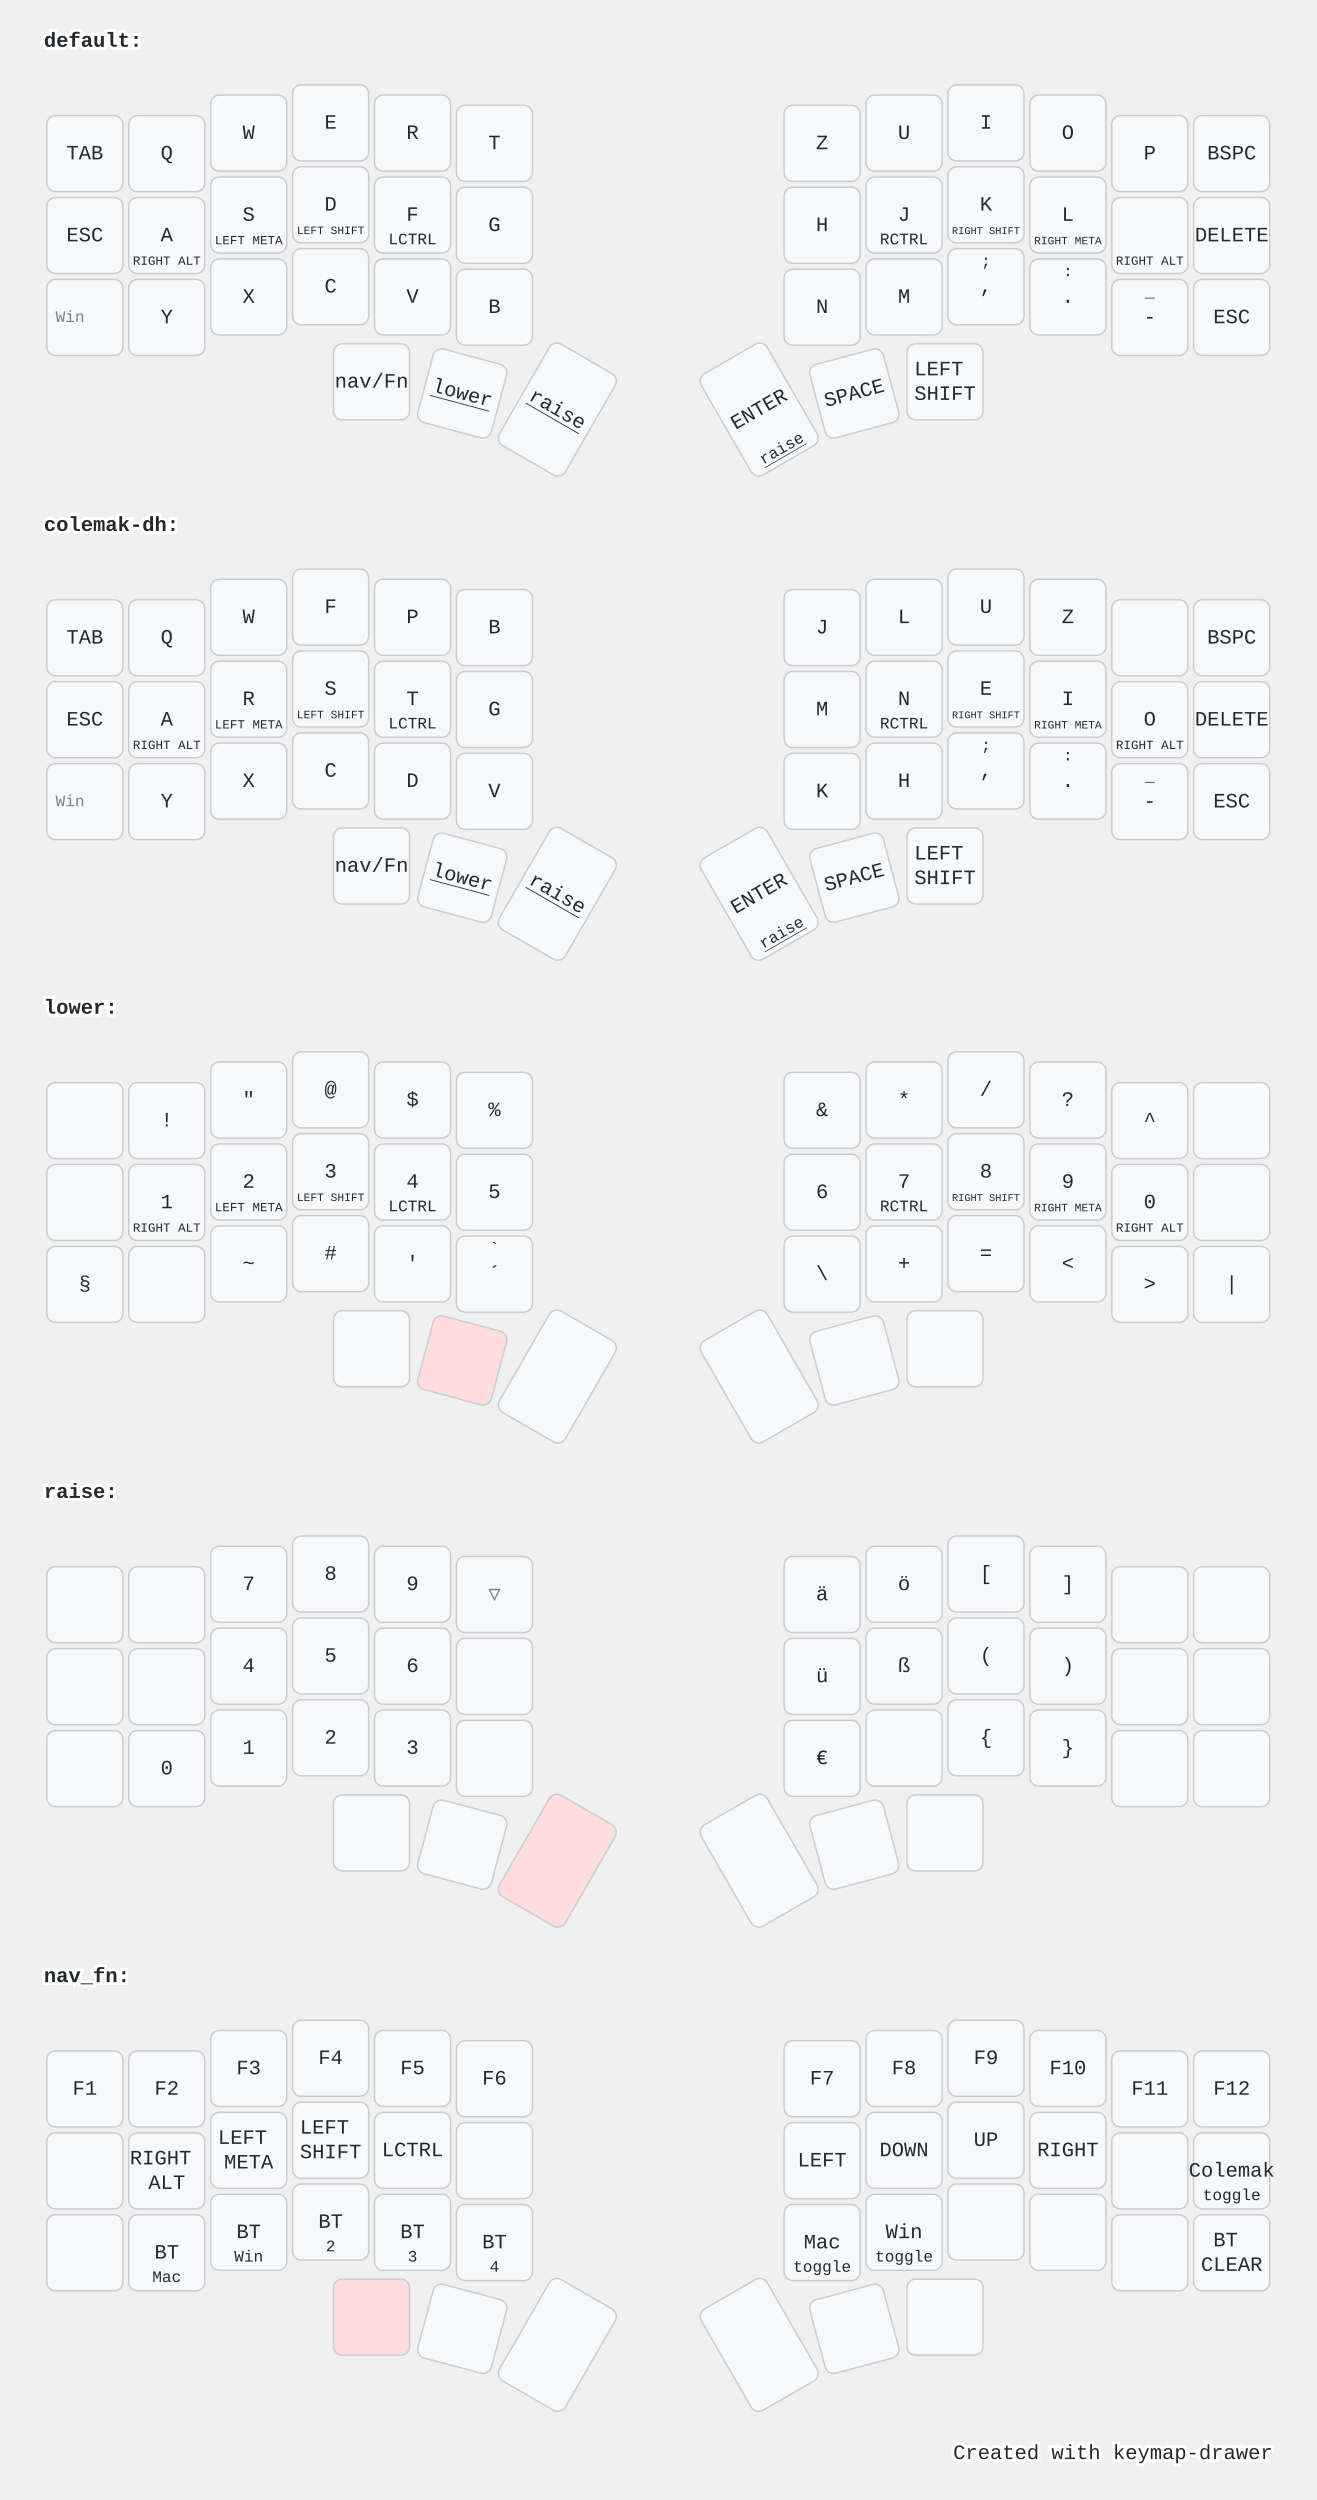
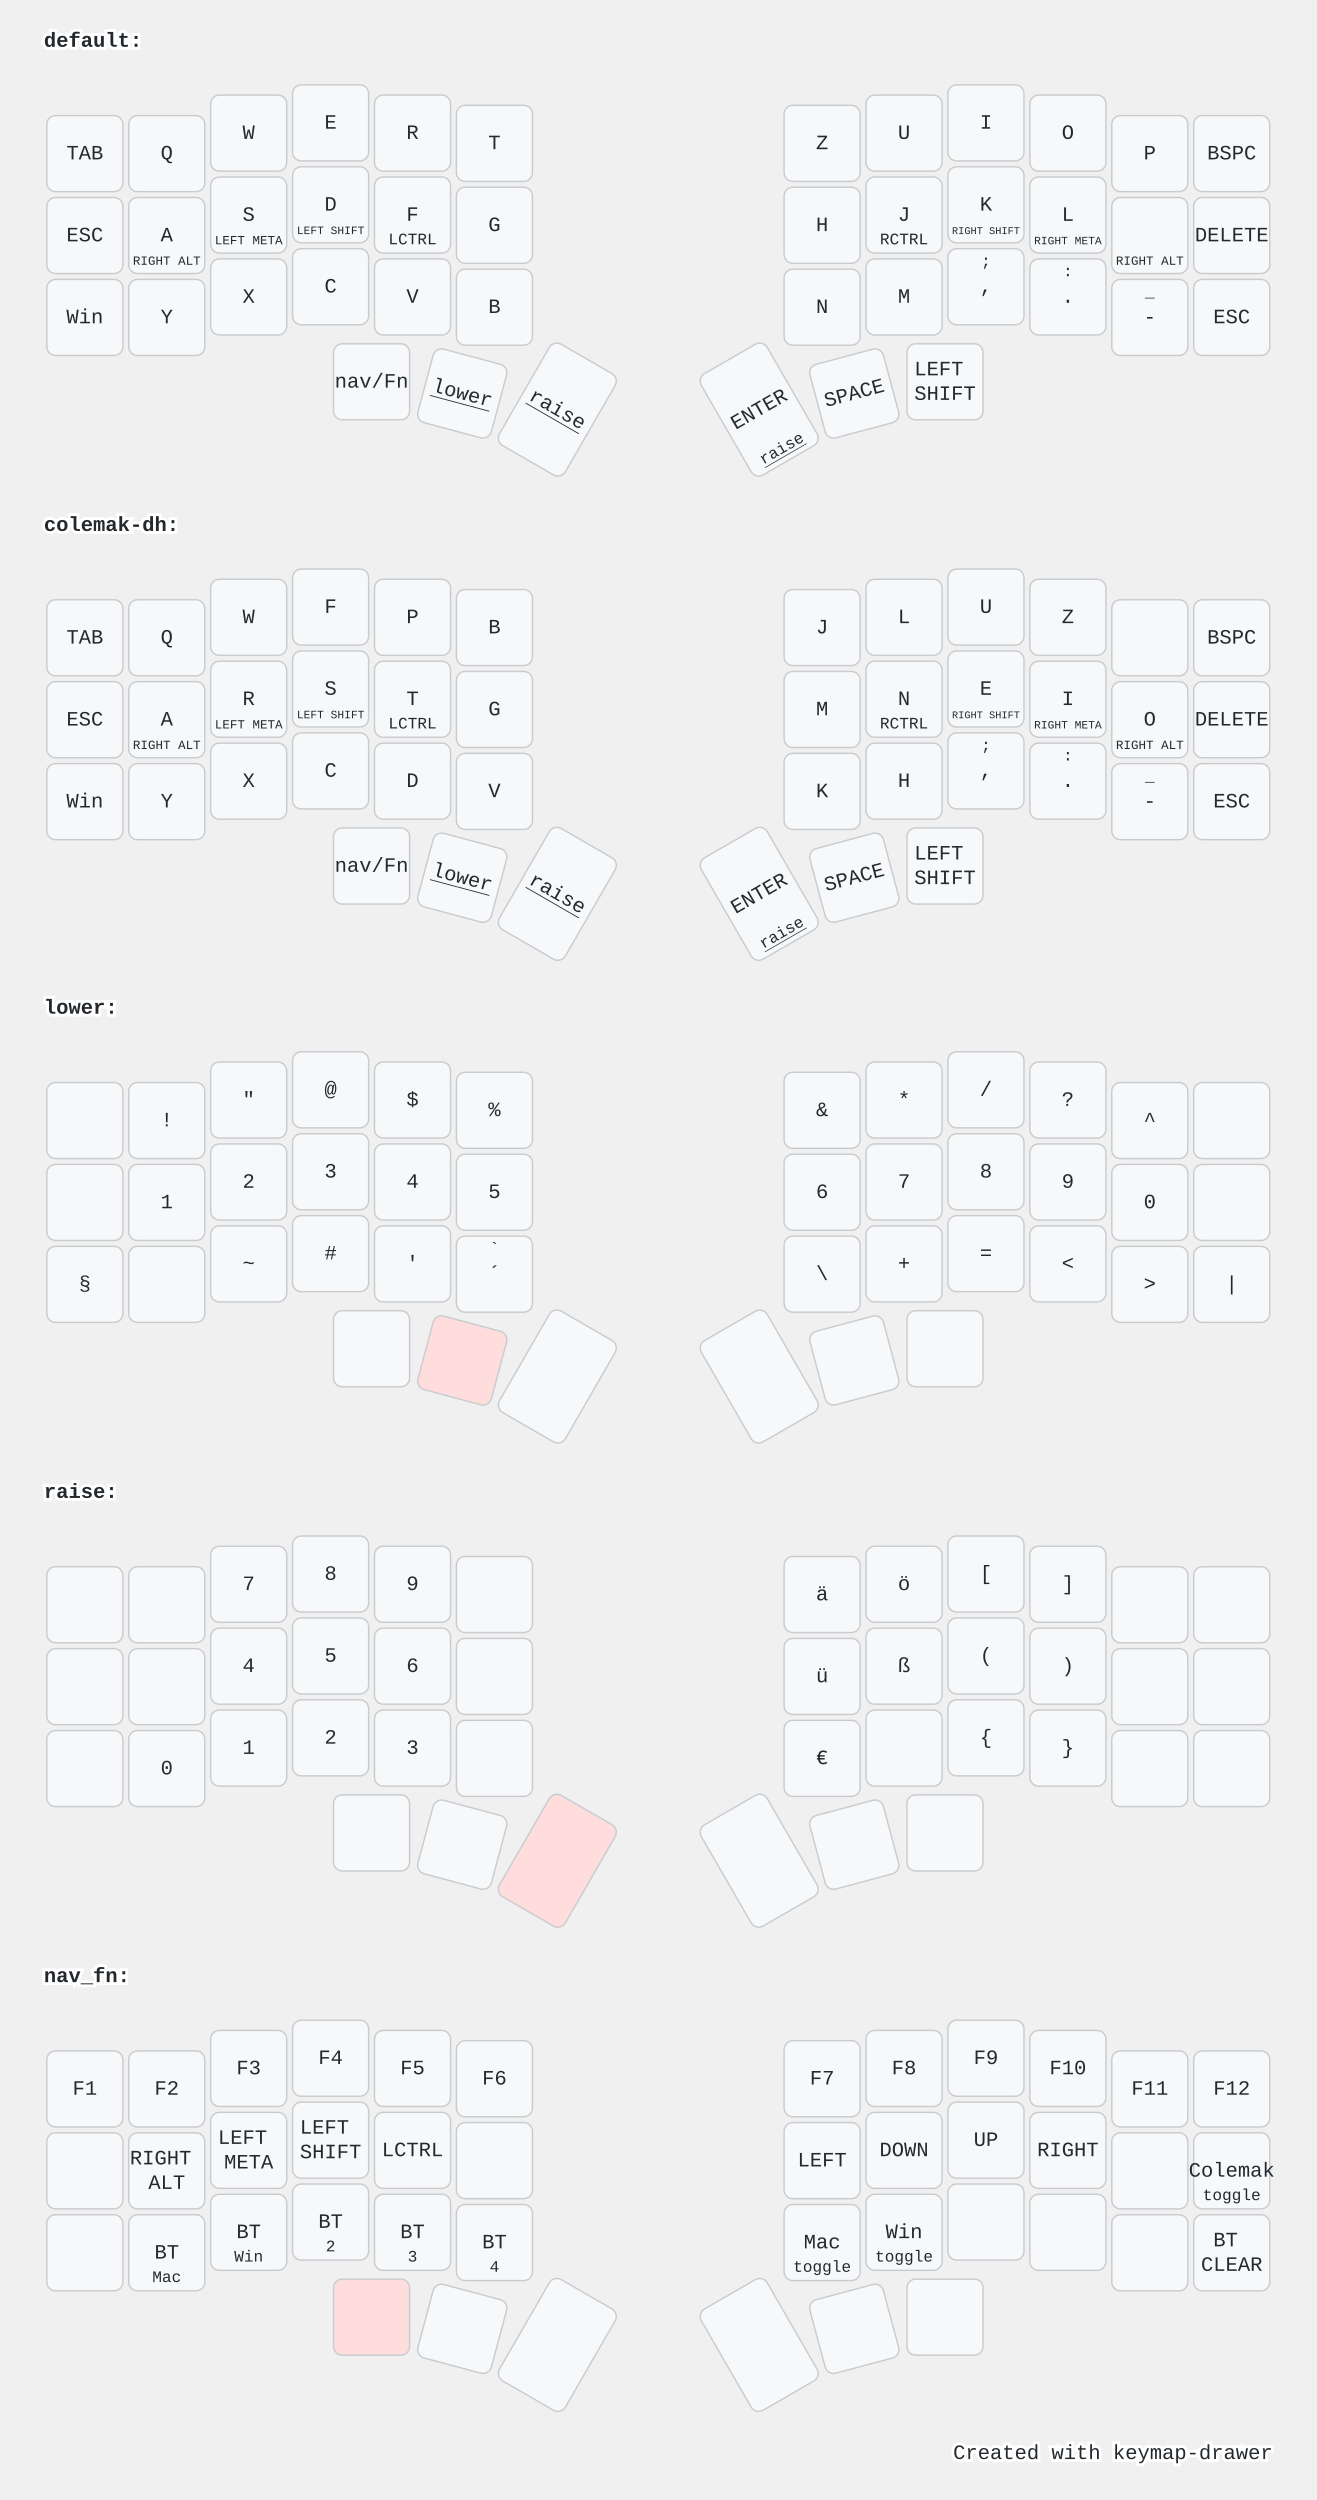
<svg xmlns="http://www.w3.org/2000/svg" width="900" height="1709" viewBox="0 0 900 1709" class="keymap">
  <style>/* inherit to force styles through use tags */
svg path {
    fill: inherit;
}

/* font and background color specifications */
svg.keymap {
    font-family: SFMono-Regular,Consolas,Liberation Mono,Menlo,monospace;
    font-size: 14px;
    font-kerning: normal;
    text-rendering: optimizeLegibility;
    fill: #24292e;
}

/* default key styling */
rect.key {
    fill: #f6f8fa;
}

rect.key, rect.combo {
    stroke: #c9cccf;
    stroke-width: 1;
}

/* default key side styling, only used is draw_key_sides is set */
rect.side {
    filter: brightness(90%);
}

/* color accent for combo boxes */
rect.combo, rect.combo-separate {
    fill: #cdf;
}

/* color accent for held keys */
rect.held, rect.combo.held {
    fill: #fdd;
}

/* color accent for ghost (optional) keys */
rect.ghost, rect.combo.ghost {
    stroke-dasharray: 4, 4;
    stroke-width: 2;
}

text {
    text-anchor: middle;
    dominant-baseline: middle;
}

/* styling for layer labels */
text.label {
    font-weight: bold;
    text-anchor: start;
    stroke: white;
    stroke-width: 4;
    paint-order: stroke;
}

/* styling for optional footer */
text.footer {
    text-anchor: end;
    dominant-baseline: auto;
    stroke: white;
    stroke-width: 4;
    paint-order: stroke;
}

/* styling for combo tap, and key non-tap label text */
text.combo, text.hold, text.shifted, text.left, text.right {
    font-size: 11px;
}

text.hold {
    text-anchor: middle;
    dominant-baseline: auto;
}

text.shifted {
    text-anchor: middle;
    dominant-baseline: hanging;
}

text.left {
    text-anchor: start;
}

text.right {
    text-anchor: end;
}

text.layer-activator {
    text-decoration: underline;
}

/* styling for hold/shifted label text in combo box */
text.combo.hold, text.combo.shifted, text.combo.left, text.combo.right {
    font-size: 8px;
}

/* lighter symbol for transparent keys */
text.trans {
    fill: #7b7e81;
}

/* styling for combo dendrons */
path.combo {
    stroke-width: 1;
    stroke: gray;
    fill: none;
}

/* Start Tabler Icons Cleanup */
/* cannot use height/width with glyphs */
.icon-tabler &gt; path {
    fill: inherit;
    stroke: inherit;
    stroke-width: 2;
}
/* hide tabler's default box */
.icon-tabler &gt; path[stroke="none"][fill="none"] {
    visibility: hidden;
}
/* End Tabler Icons Cleanup */

@media (prefers-color-scheme: dark) {
svg.keymap { fill: #d1d6db; }
rect.key { fill: #3f4750; }
rect.key, rect.combo { stroke: #60666c; }
rect.combo, rect.combo-separate { fill: #1f3d7a; }
rect.held, rect.combo.held { fill: #854747; }
text.label, text.footer { stroke: black; }
text.trans { fill: #7e8184; }
path.combo { stroke: #7f7f7f; }

}</style>
  <g transform="translate(30, 0)" class="layer-default">
    <text x="0" y="28" class="label" id="default">default:</text>
    <g transform="translate(0, 56)">
      <g transform="translate(28, 49)" class="key keypos-0">
        <rect rx="6" ry="6" x="-26" y="-26" width="52" height="52" class="key" />
        <text x="0" y="0" class="key tap">TAB</text>
      </g>
      <g transform="translate(84, 49)" class="key keypos-1">
        <rect rx="6" ry="6" x="-26" y="-26" width="52" height="52" class="key" />
        <text x="0" y="0" class="key tap">Q</text>
      </g>
      <g transform="translate(140, 35)" class="key keypos-2">
        <rect rx="6" ry="6" x="-26" y="-26" width="52" height="52" class="key" />
        <text x="0" y="0" class="key tap">W</text>
      </g>
      <g transform="translate(196, 28)" class="key keypos-3">
        <rect rx="6" ry="6" x="-26" y="-26" width="52" height="52" class="key" />
        <text x="0" y="0" class="key tap">E</text>
      </g>
      <g transform="translate(252, 35)" class="key keypos-4">
        <rect rx="6" ry="6" x="-26" y="-26" width="52" height="52" class="key" />
        <text x="0" y="0" class="key tap">R</text>
      </g>
      <g transform="translate(308, 42)" class="key keypos-5">
        <rect rx="6" ry="6" x="-26" y="-26" width="52" height="52" class="key" />
        <text x="0" y="0" class="key tap">T</text>
      </g>
      <g transform="translate(532, 42)" class="key keypos-6">
        <rect rx="6" ry="6" x="-26" y="-26" width="52" height="52" class="key" />
        <text x="0" y="0" class="key tap">Z</text>
      </g>
      <g transform="translate(588, 35)" class="key keypos-7">
        <rect rx="6" ry="6" x="-26" y="-26" width="52" height="52" class="key" />
        <text x="0" y="0" class="key tap">U</text>
      </g>
      <g transform="translate(644, 28)" class="key keypos-8">
        <rect rx="6" ry="6" x="-26" y="-26" width="52" height="52" class="key" />
        <text x="0" y="0" class="key tap">I</text>
      </g>
      <g transform="translate(700, 35)" class="key keypos-9">
        <rect rx="6" ry="6" x="-26" y="-26" width="52" height="52" class="key" />
        <text x="0" y="0" class="key tap">O</text>
      </g>
      <g transform="translate(756, 49)" class="key keypos-10">
        <rect rx="6" ry="6" x="-26" y="-26" width="52" height="52" class="key" />
        <text x="0" y="0" class="key tap">P</text>
      </g>
      <g transform="translate(812, 49)" class="key keypos-11">
        <rect rx="6" ry="6" x="-26" y="-26" width="52" height="52" class="key" />
        <text x="0" y="0" class="key tap">BSPC</text>
      </g>
      <g transform="translate(28, 105)" class="key keypos-12">
        <rect rx="6" ry="6" x="-26" y="-26" width="52" height="52" class="key" />
        <text x="0" y="0" class="key tap">ESC</text>
      </g>
      <g transform="translate(84, 105)" class="key keypos-13">
        <rect rx="6" ry="6" x="-26" y="-26" width="52" height="52" class="key" />
        <text x="0" y="0" class="key tap">A</text>
        <text x="0" y="20" class="key hold">
          <tspan style="font-size: 78%">RIGHT ALT</tspan>
        </text>
      </g>
      <g transform="translate(140, 91)" class="key keypos-14">
        <rect rx="6" ry="6" x="-26" y="-26" width="52" height="52" class="key" />
        <text x="0" y="0" class="key tap">S</text>
        <text x="0" y="20" class="key hold">
          <tspan style="font-size: 78%">LEFT META</tspan>
        </text>
      </g>
      <g transform="translate(196, 84)" class="key keypos-15">
        <rect rx="6" ry="6" x="-26" y="-26" width="52" height="52" class="key" />
        <text x="0" y="0" class="key tap">D</text>
        <text x="0" y="20" class="key hold">
          <tspan style="font-size: 70%">LEFT SHIFT</tspan>
        </text>
      </g>
      <g transform="translate(252, 91)" class="key keypos-16">
        <rect rx="6" ry="6" x="-26" y="-26" width="52" height="52" class="key" />
        <text x="0" y="0" class="key tap">F</text>
        <text x="0" y="20" class="key hold">LCTRL</text>
      </g>
      <g transform="translate(308, 98)" class="key keypos-17">
        <rect rx="6" ry="6" x="-26" y="-26" width="52" height="52" class="key" />
        <text x="0" y="0" class="key tap">G</text>
      </g>
      <g transform="translate(532, 98)" class="key keypos-18">
        <rect rx="6" ry="6" x="-26" y="-26" width="52" height="52" class="key" />
        <text x="0" y="0" class="key tap">H</text>
      </g>
      <g transform="translate(588, 91)" class="key keypos-19">
        <rect rx="6" ry="6" x="-26" y="-26" width="52" height="52" class="key" />
        <text x="0" y="0" class="key tap">J</text>
        <text x="0" y="20" class="key hold">RCTRL</text>
      </g>
      <g transform="translate(644, 84)" class="key keypos-20">
        <rect rx="6" ry="6" x="-26" y="-26" width="52" height="52" class="key" />
        <text x="0" y="0" class="key tap">K</text>
        <text x="0" y="20" class="key hold">
          <tspan style="font-size: 64%">RIGHT SHIFT</tspan>
        </text>
      </g>
      <g transform="translate(700, 91)" class="key keypos-21">
        <rect rx="6" ry="6" x="-26" y="-26" width="52" height="52" class="key" />
        <text x="0" y="0" class="key tap">L</text>
        <text x="0" y="20" class="key hold">
          <tspan style="font-size: 70%">RIGHT META</tspan>
        </text>
      </g>
      <g transform="translate(756, 105)" class="key keypos-22">
        <rect rx="6" ry="6" x="-26" y="-26" width="52" height="52" class="key" />
        <text x="0" y="20" class="key hold">
          <tspan style="font-size: 78%">RIGHT ALT</tspan>
        </text>
      </g>
      <g transform="translate(812, 105)" class="key keypos-23">
        <rect rx="6" ry="6" x="-26" y="-26" width="52" height="52" class="key" />
        <text x="0" y="0" class="key tap">DELETE</text>
      </g>
-       <g transform="translate(28, 161)" class="key trans keypos-24">
-         <rect rx="6" ry="6" x="-26" y="-26" width="52" height="52" class="key trans" />
-         <text x="-20" y="0" class="key trans left">Win</text>
+       <g transform="translate(28, 161)" class="key keypos-24">
+         <rect rx="6" ry="6" x="-26" y="-26" width="52" height="52" class="key" />
+         <text x="0" y="0" class="key tap">Win</text>
      </g>
      <g transform="translate(84, 161)" class="key keypos-25">
        <rect rx="6" ry="6" x="-26" y="-26" width="52" height="52" class="key" />
        <text x="0" y="0" class="key tap">Y</text>
      </g>
      <g transform="translate(140, 147)" class="key keypos-26">
        <rect rx="6" ry="6" x="-26" y="-26" width="52" height="52" class="key" />
        <text x="0" y="0" class="key tap">X</text>
      </g>
      <g transform="translate(196, 140)" class="key keypos-27">
        <rect rx="6" ry="6" x="-26" y="-26" width="52" height="52" class="key" />
        <text x="0" y="0" class="key tap">C</text>
      </g>
      <g transform="translate(252, 147)" class="key keypos-28">
        <rect rx="6" ry="6" x="-26" y="-26" width="52" height="52" class="key" />
        <text x="0" y="0" class="key tap">V</text>
      </g>
      <g transform="translate(308, 154)" class="key keypos-29">
        <rect rx="6" ry="6" x="-26" y="-26" width="52" height="52" class="key" />
        <text x="0" y="0" class="key tap">B</text>
      </g>
      <g transform="translate(532, 154)" class="key keypos-30">
        <rect rx="6" ry="6" x="-26" y="-26" width="52" height="52" class="key" />
        <text x="0" y="0" class="key tap">N</text>
      </g>
      <g transform="translate(588, 147)" class="key keypos-31">
        <rect rx="6" ry="6" x="-26" y="-26" width="52" height="52" class="key" />
        <text x="0" y="0" class="key tap">M</text>
      </g>
      <g transform="translate(644, 140)" class="key keypos-32">
        <rect rx="6" ry="6" x="-26" y="-26" width="52" height="52" class="key" />
        <text x="0" y="0" class="key tap">,</text>
        <text x="0" y="-20" class="key shifted">;</text>
      </g>
      <g transform="translate(700, 147)" class="key keypos-33">
        <rect rx="6" ry="6" x="-26" y="-26" width="52" height="52" class="key" />
        <text x="0" y="0" class="key tap">.</text>
        <text x="0" y="-20" class="key shifted">:</text>
      </g>
      <g transform="translate(756, 161)" class="key keypos-34">
        <rect rx="6" ry="6" x="-26" y="-26" width="52" height="52" class="key" />
        <text x="0" y="0" class="key tap">-</text>
        <text x="0" y="-20" class="key shifted">_</text>
      </g>
      <g transform="translate(812, 161)" class="key keypos-35">
        <rect rx="6" ry="6" x="-26" y="-26" width="52" height="52" class="key" />
        <text x="0" y="0" class="key tap">ESC</text>
      </g>
      <g transform="translate(224, 205)" class="key keypos-36">
        <rect rx="6" ry="6" x="-26" y="-26" width="52" height="52" class="key" />
        <text x="0" y="0" class="key tap">nav/Fn</text>
      </g>
      <g transform="translate(286, 213) rotate(15.0)" class="key keypos-37">
        <rect rx="6" ry="6" x="-26" y="-26" width="52" height="52" class="key" />
        <a href="#lower">
          <text x="0" y="0" class="key tap layer-activator">lower</text>
        </a>
      </g>
      <g transform="translate(351, 224) rotate(30.0)" class="key keypos-38">
        <rect rx="6" ry="6" x="-26" y="-40" width="52" height="80" class="key" />
        <a href="#raise">
          <text x="0" y="0" class="key tap layer-activator">raise</text>
        </a>
      </g>
      <g transform="translate(489, 224) rotate(-30.0)" class="key keypos-39">
        <rect rx="6" ry="6" x="-26" y="-40" width="52" height="80" class="key" />
        <text x="0" y="0" class="key tap">ENTER</text>
        <a href="#raise">
          <text x="0" y="34" class="key hold layer-activator">raise</text>
        </a>
      </g>
      <g transform="translate(554, 213) rotate(-15.0)" class="key keypos-40">
        <rect rx="6" ry="6" x="-26" y="-26" width="52" height="52" class="key" />
        <text x="0" y="0" class="key tap">SPACE</text>
      </g>
      <g transform="translate(616, 205)" class="key keypos-41">
        <rect rx="6" ry="6" x="-26" y="-26" width="52" height="52" class="key" />
        <text x="0" y="0" class="key tap">
          <tspan x="0" dy="-0.6em">LEFT</tspan>
          <tspan x="0" dy="1.2em">SHIFT</tspan>
        </text>
      </g>
    </g>
  </g>
  <g transform="translate(30, 331)" class="layer-colemak-dh">
    <text x="0" y="28" class="label" id="colemak-dh">colemak-dh:</text>
    <g transform="translate(0, 56)">
      <g transform="translate(28, 49)" class="key keypos-0">
        <rect rx="6" ry="6" x="-26" y="-26" width="52" height="52" class="key" />
        <text x="0" y="0" class="key tap">TAB</text>
      </g>
      <g transform="translate(84, 49)" class="key keypos-1">
        <rect rx="6" ry="6" x="-26" y="-26" width="52" height="52" class="key" />
        <text x="0" y="0" class="key tap">Q</text>
      </g>
      <g transform="translate(140, 35)" class="key keypos-2">
        <rect rx="6" ry="6" x="-26" y="-26" width="52" height="52" class="key" />
        <text x="0" y="0" class="key tap">W</text>
      </g>
      <g transform="translate(196, 28)" class="key keypos-3">
        <rect rx="6" ry="6" x="-26" y="-26" width="52" height="52" class="key" />
        <text x="0" y="0" class="key tap">F</text>
      </g>
      <g transform="translate(252, 35)" class="key keypos-4">
        <rect rx="6" ry="6" x="-26" y="-26" width="52" height="52" class="key" />
        <text x="0" y="0" class="key tap">P</text>
      </g>
      <g transform="translate(308, 42)" class="key keypos-5">
        <rect rx="6" ry="6" x="-26" y="-26" width="52" height="52" class="key" />
        <text x="0" y="0" class="key tap">B</text>
      </g>
      <g transform="translate(532, 42)" class="key keypos-6">
        <rect rx="6" ry="6" x="-26" y="-26" width="52" height="52" class="key" />
        <text x="0" y="0" class="key tap">J</text>
      </g>
      <g transform="translate(588, 35)" class="key keypos-7">
        <rect rx="6" ry="6" x="-26" y="-26" width="52" height="52" class="key" />
        <text x="0" y="0" class="key tap">L</text>
      </g>
      <g transform="translate(644, 28)" class="key keypos-8">
        <rect rx="6" ry="6" x="-26" y="-26" width="52" height="52" class="key" />
        <text x="0" y="0" class="key tap">U</text>
      </g>
      <g transform="translate(700, 35)" class="key keypos-9">
        <rect rx="6" ry="6" x="-26" y="-26" width="52" height="52" class="key" />
        <text x="0" y="0" class="key tap">Z</text>
      </g>
      <g transform="translate(756, 49)" class="key keypos-10">
        <rect rx="6" ry="6" x="-26" y="-26" width="52" height="52" class="key" />
      </g>
      <g transform="translate(812, 49)" class="key keypos-11">
        <rect rx="6" ry="6" x="-26" y="-26" width="52" height="52" class="key" />
        <text x="0" y="0" class="key tap">BSPC</text>
      </g>
      <g transform="translate(28, 105)" class="key keypos-12">
        <rect rx="6" ry="6" x="-26" y="-26" width="52" height="52" class="key" />
        <text x="0" y="0" class="key tap">ESC</text>
      </g>
      <g transform="translate(84, 105)" class="key keypos-13">
        <rect rx="6" ry="6" x="-26" y="-26" width="52" height="52" class="key" />
        <text x="0" y="0" class="key tap">A</text>
        <text x="0" y="20" class="key hold">
          <tspan style="font-size: 78%">RIGHT ALT</tspan>
        </text>
      </g>
      <g transform="translate(140, 91)" class="key keypos-14">
        <rect rx="6" ry="6" x="-26" y="-26" width="52" height="52" class="key" />
        <text x="0" y="0" class="key tap">R</text>
        <text x="0" y="20" class="key hold">
          <tspan style="font-size: 78%">LEFT META</tspan>
        </text>
      </g>
      <g transform="translate(196, 84)" class="key keypos-15">
        <rect rx="6" ry="6" x="-26" y="-26" width="52" height="52" class="key" />
        <text x="0" y="0" class="key tap">S</text>
        <text x="0" y="20" class="key hold">
          <tspan style="font-size: 70%">LEFT SHIFT</tspan>
        </text>
      </g>
      <g transform="translate(252, 91)" class="key keypos-16">
        <rect rx="6" ry="6" x="-26" y="-26" width="52" height="52" class="key" />
        <text x="0" y="0" class="key tap">T</text>
        <text x="0" y="20" class="key hold">LCTRL</text>
      </g>
      <g transform="translate(308, 98)" class="key keypos-17">
        <rect rx="6" ry="6" x="-26" y="-26" width="52" height="52" class="key" />
        <text x="0" y="0" class="key tap">G</text>
      </g>
      <g transform="translate(532, 98)" class="key keypos-18">
        <rect rx="6" ry="6" x="-26" y="-26" width="52" height="52" class="key" />
        <text x="0" y="0" class="key tap">M</text>
      </g>
      <g transform="translate(588, 91)" class="key keypos-19">
        <rect rx="6" ry="6" x="-26" y="-26" width="52" height="52" class="key" />
        <text x="0" y="0" class="key tap">N</text>
        <text x="0" y="20" class="key hold">RCTRL</text>
      </g>
      <g transform="translate(644, 84)" class="key keypos-20">
        <rect rx="6" ry="6" x="-26" y="-26" width="52" height="52" class="key" />
        <text x="0" y="0" class="key tap">E</text>
        <text x="0" y="20" class="key hold">
          <tspan style="font-size: 64%">RIGHT SHIFT</tspan>
        </text>
      </g>
      <g transform="translate(700, 91)" class="key keypos-21">
        <rect rx="6" ry="6" x="-26" y="-26" width="52" height="52" class="key" />
        <text x="0" y="0" class="key tap">I</text>
        <text x="0" y="20" class="key hold">
          <tspan style="font-size: 70%">RIGHT META</tspan>
        </text>
      </g>
      <g transform="translate(756, 105)" class="key keypos-22">
        <rect rx="6" ry="6" x="-26" y="-26" width="52" height="52" class="key" />
        <text x="0" y="0" class="key tap">O</text>
        <text x="0" y="20" class="key hold">
          <tspan style="font-size: 78%">RIGHT ALT</tspan>
        </text>
      </g>
      <g transform="translate(812, 105)" class="key keypos-23">
        <rect rx="6" ry="6" x="-26" y="-26" width="52" height="52" class="key" />
        <text x="0" y="0" class="key tap">DELETE</text>
      </g>
-       <g transform="translate(28, 161)" class="key trans keypos-24">
-         <rect rx="6" ry="6" x="-26" y="-26" width="52" height="52" class="key trans" />
-         <text x="-20" y="0" class="key trans left">Win</text>
+       <g transform="translate(28, 161)" class="key keypos-24">
+         <rect rx="6" ry="6" x="-26" y="-26" width="52" height="52" class="key" />
+         <text x="0" y="0" class="key tap">Win</text>
      </g>
      <g transform="translate(84, 161)" class="key keypos-25">
        <rect rx="6" ry="6" x="-26" y="-26" width="52" height="52" class="key" />
        <text x="0" y="0" class="key tap">Y</text>
      </g>
      <g transform="translate(140, 147)" class="key keypos-26">
        <rect rx="6" ry="6" x="-26" y="-26" width="52" height="52" class="key" />
        <text x="0" y="0" class="key tap">X</text>
      </g>
      <g transform="translate(196, 140)" class="key keypos-27">
        <rect rx="6" ry="6" x="-26" y="-26" width="52" height="52" class="key" />
        <text x="0" y="0" class="key tap">C</text>
      </g>
      <g transform="translate(252, 147)" class="key keypos-28">
        <rect rx="6" ry="6" x="-26" y="-26" width="52" height="52" class="key" />
        <text x="0" y="0" class="key tap">D</text>
      </g>
      <g transform="translate(308, 154)" class="key keypos-29">
        <rect rx="6" ry="6" x="-26" y="-26" width="52" height="52" class="key" />
        <text x="0" y="0" class="key tap">V</text>
      </g>
      <g transform="translate(532, 154)" class="key keypos-30">
        <rect rx="6" ry="6" x="-26" y="-26" width="52" height="52" class="key" />
        <text x="0" y="0" class="key tap">K</text>
      </g>
      <g transform="translate(588, 147)" class="key keypos-31">
        <rect rx="6" ry="6" x="-26" y="-26" width="52" height="52" class="key" />
        <text x="0" y="0" class="key tap">H</text>
      </g>
      <g transform="translate(644, 140)" class="key keypos-32">
        <rect rx="6" ry="6" x="-26" y="-26" width="52" height="52" class="key" />
        <text x="0" y="0" class="key tap">,</text>
        <text x="0" y="-20" class="key shifted">;</text>
      </g>
      <g transform="translate(700, 147)" class="key keypos-33">
        <rect rx="6" ry="6" x="-26" y="-26" width="52" height="52" class="key" />
        <text x="0" y="0" class="key tap">.</text>
        <text x="0" y="-20" class="key shifted">:</text>
      </g>
      <g transform="translate(756, 161)" class="key keypos-34">
        <rect rx="6" ry="6" x="-26" y="-26" width="52" height="52" class="key" />
        <text x="0" y="0" class="key tap">-</text>
        <text x="0" y="-20" class="key shifted">_</text>
      </g>
      <g transform="translate(812, 161)" class="key keypos-35">
        <rect rx="6" ry="6" x="-26" y="-26" width="52" height="52" class="key" />
        <text x="0" y="0" class="key tap">ESC</text>
      </g>
      <g transform="translate(224, 205)" class="key keypos-36">
        <rect rx="6" ry="6" x="-26" y="-26" width="52" height="52" class="key" />
        <text x="0" y="0" class="key tap">nav/Fn</text>
      </g>
      <g transform="translate(286, 213) rotate(15.0)" class="key keypos-37">
        <rect rx="6" ry="6" x="-26" y="-26" width="52" height="52" class="key" />
        <a href="#lower">
          <text x="0" y="0" class="key tap layer-activator">lower</text>
        </a>
      </g>
      <g transform="translate(351, 224) rotate(30.0)" class="key keypos-38">
        <rect rx="6" ry="6" x="-26" y="-40" width="52" height="80" class="key" />
        <a href="#raise">
          <text x="0" y="0" class="key tap layer-activator">raise</text>
        </a>
      </g>
      <g transform="translate(489, 224) rotate(-30.0)" class="key keypos-39">
        <rect rx="6" ry="6" x="-26" y="-40" width="52" height="80" class="key" />
        <text x="0" y="0" class="key tap">ENTER</text>
        <a href="#raise">
          <text x="0" y="34" class="key hold layer-activator">raise</text>
        </a>
      </g>
      <g transform="translate(554, 213) rotate(-15.0)" class="key keypos-40">
        <rect rx="6" ry="6" x="-26" y="-26" width="52" height="52" class="key" />
        <text x="0" y="0" class="key tap">SPACE</text>
      </g>
      <g transform="translate(616, 205)" class="key keypos-41">
        <rect rx="6" ry="6" x="-26" y="-26" width="52" height="52" class="key" />
        <text x="0" y="0" class="key tap">
          <tspan x="0" dy="-0.6em">LEFT</tspan>
          <tspan x="0" dy="1.2em">SHIFT</tspan>
        </text>
      </g>
    </g>
  </g>
  <g transform="translate(30, 661)" class="layer-lower">
    <text x="0" y="28" class="label" id="lower">lower:</text>
    <g transform="translate(0, 56)">
      <g transform="translate(28, 49)" class="key keypos-0">
        <rect rx="6" ry="6" x="-26" y="-26" width="52" height="52" class="key" />
      </g>
      <g transform="translate(84, 49)" class="key keypos-1">
        <rect rx="6" ry="6" x="-26" y="-26" width="52" height="52" class="key" />
        <text x="0" y="0" class="key tap">!</text>
      </g>
      <g transform="translate(140, 35)" class="key keypos-2">
        <rect rx="6" ry="6" x="-26" y="-26" width="52" height="52" class="key" />
        <text x="0" y="0" class="key tap">"</text>
      </g>
      <g transform="translate(196, 28)" class="key keypos-3">
        <rect rx="6" ry="6" x="-26" y="-26" width="52" height="52" class="key" />
        <text x="0" y="0" class="key tap">@</text>
      </g>
      <g transform="translate(252, 35)" class="key keypos-4">
        <rect rx="6" ry="6" x="-26" y="-26" width="52" height="52" class="key" />
        <text x="0" y="0" class="key tap">$</text>
      </g>
      <g transform="translate(308, 42)" class="key keypos-5">
        <rect rx="6" ry="6" x="-26" y="-26" width="52" height="52" class="key" />
        <text x="0" y="0" class="key tap">%</text>
      </g>
      <g transform="translate(532, 42)" class="key keypos-6">
        <rect rx="6" ry="6" x="-26" y="-26" width="52" height="52" class="key" />
        <text x="0" y="0" class="key tap">&amp;</text>
      </g>
      <g transform="translate(588, 35)" class="key keypos-7">
        <rect rx="6" ry="6" x="-26" y="-26" width="52" height="52" class="key" />
        <text x="0" y="0" class="key tap">*</text>
      </g>
      <g transform="translate(644, 28)" class="key keypos-8">
        <rect rx="6" ry="6" x="-26" y="-26" width="52" height="52" class="key" />
        <text x="0" y="0" class="key tap">/</text>
      </g>
      <g transform="translate(700, 35)" class="key keypos-9">
        <rect rx="6" ry="6" x="-26" y="-26" width="52" height="52" class="key" />
        <text x="0" y="0" class="key tap">?</text>
      </g>
      <g transform="translate(756, 49)" class="key keypos-10">
        <rect rx="6" ry="6" x="-26" y="-26" width="52" height="52" class="key" />
        <text x="0" y="0" class="key tap">^</text>
      </g>
      <g transform="translate(812, 49)" class="key keypos-11">
        <rect rx="6" ry="6" x="-26" y="-26" width="52" height="52" class="key" />
      </g>
      <g transform="translate(28, 105)" class="key keypos-12">
        <rect rx="6" ry="6" x="-26" y="-26" width="52" height="52" class="key" />
      </g>
      <g transform="translate(84, 105)" class="key keypos-13">
        <rect rx="6" ry="6" x="-26" y="-26" width="52" height="52" class="key" />
        <text x="0" y="0" class="key tap">1</text>
-         <text x="0" y="20" class="key hold">
-           <tspan style="font-size: 78%">RIGHT ALT</tspan>
-         </text>
      </g>
      <g transform="translate(140, 91)" class="key keypos-14">
        <rect rx="6" ry="6" x="-26" y="-26" width="52" height="52" class="key" />
        <text x="0" y="0" class="key tap">2</text>
-         <text x="0" y="20" class="key hold">
-           <tspan style="font-size: 78%">LEFT META</tspan>
-         </text>
      </g>
      <g transform="translate(196, 84)" class="key keypos-15">
        <rect rx="6" ry="6" x="-26" y="-26" width="52" height="52" class="key" />
        <text x="0" y="0" class="key tap">3</text>
-         <text x="0" y="20" class="key hold">
-           <tspan style="font-size: 70%">LEFT SHIFT</tspan>
-         </text>
      </g>
      <g transform="translate(252, 91)" class="key keypos-16">
        <rect rx="6" ry="6" x="-26" y="-26" width="52" height="52" class="key" />
        <text x="0" y="0" class="key tap">4</text>
-         <text x="0" y="20" class="key hold">LCTRL</text>
      </g>
      <g transform="translate(308, 98)" class="key keypos-17">
        <rect rx="6" ry="6" x="-26" y="-26" width="52" height="52" class="key" />
        <text x="0" y="0" class="key tap">5</text>
      </g>
      <g transform="translate(532, 98)" class="key keypos-18">
        <rect rx="6" ry="6" x="-26" y="-26" width="52" height="52" class="key" />
        <text x="0" y="0" class="key tap">6</text>
      </g>
      <g transform="translate(588, 91)" class="key keypos-19">
        <rect rx="6" ry="6" x="-26" y="-26" width="52" height="52" class="key" />
        <text x="0" y="0" class="key tap">7</text>
-         <text x="0" y="20" class="key hold">RCTRL</text>
      </g>
      <g transform="translate(644, 84)" class="key keypos-20">
        <rect rx="6" ry="6" x="-26" y="-26" width="52" height="52" class="key" />
        <text x="0" y="0" class="key tap">8</text>
-         <text x="0" y="20" class="key hold">
-           <tspan style="font-size: 64%">RIGHT SHIFT</tspan>
-         </text>
      </g>
      <g transform="translate(700, 91)" class="key keypos-21">
        <rect rx="6" ry="6" x="-26" y="-26" width="52" height="52" class="key" />
        <text x="0" y="0" class="key tap">9</text>
-         <text x="0" y="20" class="key hold">
-           <tspan style="font-size: 70%">RIGHT META</tspan>
-         </text>
      </g>
      <g transform="translate(756, 105)" class="key keypos-22">
        <rect rx="6" ry="6" x="-26" y="-26" width="52" height="52" class="key" />
        <text x="0" y="0" class="key tap">0</text>
-         <text x="0" y="20" class="key hold">
-           <tspan style="font-size: 78%">RIGHT ALT</tspan>
-         </text>
      </g>
      <g transform="translate(812, 105)" class="key keypos-23">
        <rect rx="6" ry="6" x="-26" y="-26" width="52" height="52" class="key" />
      </g>
      <g transform="translate(28, 161)" class="key keypos-24">
        <rect rx="6" ry="6" x="-26" y="-26" width="52" height="52" class="key" />
        <text x="0" y="0" class="key tap">§</text>
      </g>
      <g transform="translate(84, 161)" class="key keypos-25">
        <rect rx="6" ry="6" x="-26" y="-26" width="52" height="52" class="key" />
      </g>
      <g transform="translate(140, 147)" class="key keypos-26">
        <rect rx="6" ry="6" x="-26" y="-26" width="52" height="52" class="key" />
        <text x="0" y="0" class="key tap">~</text>
      </g>
      <g transform="translate(196, 140)" class="key keypos-27">
        <rect rx="6" ry="6" x="-26" y="-26" width="52" height="52" class="key" />
        <text x="0" y="0" class="key tap">#</text>
      </g>
      <g transform="translate(252, 147)" class="key keypos-28">
        <rect rx="6" ry="6" x="-26" y="-26" width="52" height="52" class="key" />
        <text x="0" y="0" class="key tap">'</text>
      </g>
      <g transform="translate(308, 154)" class="key keypos-29">
        <rect rx="6" ry="6" x="-26" y="-26" width="52" height="52" class="key" />
        <text x="0" y="0" class="key tap">´</text>
        <text x="0" y="-20" class="key shifted">`</text>
      </g>
      <g transform="translate(532, 154)" class="key keypos-30">
        <rect rx="6" ry="6" x="-26" y="-26" width="52" height="52" class="key" />
        <text x="0" y="0" class="key tap">\</text>
      </g>
      <g transform="translate(588, 147)" class="key keypos-31">
        <rect rx="6" ry="6" x="-26" y="-26" width="52" height="52" class="key" />
        <text x="0" y="0" class="key tap">+</text>
      </g>
      <g transform="translate(644, 140)" class="key keypos-32">
        <rect rx="6" ry="6" x="-26" y="-26" width="52" height="52" class="key" />
        <text x="0" y="0" class="key tap">=</text>
      </g>
      <g transform="translate(700, 147)" class="key keypos-33">
        <rect rx="6" ry="6" x="-26" y="-26" width="52" height="52" class="key" />
        <text x="0" y="0" class="key tap">&lt;</text>
      </g>
      <g transform="translate(756, 161)" class="key keypos-34">
        <rect rx="6" ry="6" x="-26" y="-26" width="52" height="52" class="key" />
        <text x="0" y="0" class="key tap">&gt;</text>
      </g>
      <g transform="translate(812, 161)" class="key keypos-35">
        <rect rx="6" ry="6" x="-26" y="-26" width="52" height="52" class="key" />
        <text x="0" y="0" class="key tap">|</text>
      </g>
      <g transform="translate(224, 205)" class="key keypos-36">
        <rect rx="6" ry="6" x="-26" y="-26" width="52" height="52" class="key" />
      </g>
      <g transform="translate(286, 213) rotate(15.0)" class="key held keypos-37">
        <rect rx="6" ry="6" x="-26" y="-26" width="52" height="52" class="key held" />
      </g>
      <g transform="translate(351, 224) rotate(30.0)" class="key keypos-38">
        <rect rx="6" ry="6" x="-26" y="-40" width="52" height="80" class="key" />
      </g>
      <g transform="translate(489, 224) rotate(-30.0)" class="key keypos-39">
        <rect rx="6" ry="6" x="-26" y="-40" width="52" height="80" class="key" />
      </g>
      <g transform="translate(554, 213) rotate(-15.0)" class="key keypos-40">
        <rect rx="6" ry="6" x="-26" y="-26" width="52" height="52" class="key" />
      </g>
      <g transform="translate(616, 205)" class="key keypos-41">
        <rect rx="6" ry="6" x="-26" y="-26" width="52" height="52" class="key" />
      </g>
    </g>
  </g>
  <g transform="translate(30, 992)" class="layer-raise">
    <text x="0" y="28" class="label" id="raise">raise:</text>
    <g transform="translate(0, 56)">
      <g transform="translate(28, 49)" class="key keypos-0">
        <rect rx="6" ry="6" x="-26" y="-26" width="52" height="52" class="key" />
      </g>
      <g transform="translate(84, 49)" class="key keypos-1">
        <rect rx="6" ry="6" x="-26" y="-26" width="52" height="52" class="key" />
      </g>
      <g transform="translate(140, 35)" class="key keypos-2">
        <rect rx="6" ry="6" x="-26" y="-26" width="52" height="52" class="key" />
        <text x="0" y="0" class="key tap">7</text>
      </g>
      <g transform="translate(196, 28)" class="key keypos-3">
        <rect rx="6" ry="6" x="-26" y="-26" width="52" height="52" class="key" />
        <text x="0" y="0" class="key tap">8</text>
      </g>
      <g transform="translate(252, 35)" class="key keypos-4">
        <rect rx="6" ry="6" x="-26" y="-26" width="52" height="52" class="key" />
        <text x="0" y="0" class="key tap">9</text>
      </g>
-       <g transform="translate(308, 42)" class="key trans keypos-5">
-         <rect rx="6" ry="6" x="-26" y="-26" width="52" height="52" class="key trans" />
-         <text x="0" y="0" class="key trans tap">▽</text>
+       <g transform="translate(308, 42)" class="key keypos-5">
+         <rect rx="6" ry="6" x="-26" y="-26" width="52" height="52" class="key" />
      </g>
      <g transform="translate(532, 42)" class="key keypos-6">
        <rect rx="6" ry="6" x="-26" y="-26" width="52" height="52" class="key" />
        <text x="0" y="0" class="key tap">ä</text>
      </g>
      <g transform="translate(588, 35)" class="key keypos-7">
        <rect rx="6" ry="6" x="-26" y="-26" width="52" height="52" class="key" />
        <text x="0" y="0" class="key tap">ö</text>
      </g>
      <g transform="translate(644, 28)" class="key keypos-8">
        <rect rx="6" ry="6" x="-26" y="-26" width="52" height="52" class="key" />
        <text x="0" y="0" class="key tap">[</text>
      </g>
      <g transform="translate(700, 35)" class="key keypos-9">
        <rect rx="6" ry="6" x="-26" y="-26" width="52" height="52" class="key" />
        <text x="0" y="0" class="key tap">]</text>
      </g>
      <g transform="translate(756, 49)" class="key keypos-10">
        <rect rx="6" ry="6" x="-26" y="-26" width="52" height="52" class="key" />
      </g>
      <g transform="translate(812, 49)" class="key keypos-11">
        <rect rx="6" ry="6" x="-26" y="-26" width="52" height="52" class="key" />
      </g>
      <g transform="translate(28, 105)" class="key keypos-12">
        <rect rx="6" ry="6" x="-26" y="-26" width="52" height="52" class="key" />
      </g>
      <g transform="translate(84, 105)" class="key keypos-13">
        <rect rx="6" ry="6" x="-26" y="-26" width="52" height="52" class="key" />
      </g>
      <g transform="translate(140, 91)" class="key keypos-14">
        <rect rx="6" ry="6" x="-26" y="-26" width="52" height="52" class="key" />
        <text x="0" y="0" class="key tap">4</text>
      </g>
      <g transform="translate(196, 84)" class="key keypos-15">
        <rect rx="6" ry="6" x="-26" y="-26" width="52" height="52" class="key" />
        <text x="0" y="0" class="key tap">5</text>
      </g>
      <g transform="translate(252, 91)" class="key keypos-16">
        <rect rx="6" ry="6" x="-26" y="-26" width="52" height="52" class="key" />
        <text x="0" y="0" class="key tap">6</text>
      </g>
      <g transform="translate(308, 98)" class="key keypos-17">
        <rect rx="6" ry="6" x="-26" y="-26" width="52" height="52" class="key" />
      </g>
      <g transform="translate(532, 98)" class="key keypos-18">
        <rect rx="6" ry="6" x="-26" y="-26" width="52" height="52" class="key" />
        <text x="0" y="0" class="key tap">ü</text>
      </g>
      <g transform="translate(588, 91)" class="key keypos-19">
        <rect rx="6" ry="6" x="-26" y="-26" width="52" height="52" class="key" />
        <text x="0" y="0" class="key tap">ß</text>
      </g>
      <g transform="translate(644, 84)" class="key keypos-20">
        <rect rx="6" ry="6" x="-26" y="-26" width="52" height="52" class="key" />
        <text x="0" y="0" class="key tap">(</text>
      </g>
      <g transform="translate(700, 91)" class="key keypos-21">
        <rect rx="6" ry="6" x="-26" y="-26" width="52" height="52" class="key" />
        <text x="0" y="0" class="key tap">)</text>
      </g>
      <g transform="translate(756, 105)" class="key keypos-22">
        <rect rx="6" ry="6" x="-26" y="-26" width="52" height="52" class="key" />
      </g>
      <g transform="translate(812, 105)" class="key keypos-23">
        <rect rx="6" ry="6" x="-26" y="-26" width="52" height="52" class="key" />
      </g>
      <g transform="translate(28, 161)" class="key keypos-24">
        <rect rx="6" ry="6" x="-26" y="-26" width="52" height="52" class="key" />
      </g>
      <g transform="translate(84, 161)" class="key keypos-25">
        <rect rx="6" ry="6" x="-26" y="-26" width="52" height="52" class="key" />
        <text x="0" y="0" class="key tap">0</text>
      </g>
      <g transform="translate(140, 147)" class="key keypos-26">
        <rect rx="6" ry="6" x="-26" y="-26" width="52" height="52" class="key" />
        <text x="0" y="0" class="key tap">1</text>
      </g>
      <g transform="translate(196, 140)" class="key keypos-27">
        <rect rx="6" ry="6" x="-26" y="-26" width="52" height="52" class="key" />
        <text x="0" y="0" class="key tap">2</text>
      </g>
      <g transform="translate(252, 147)" class="key keypos-28">
        <rect rx="6" ry="6" x="-26" y="-26" width="52" height="52" class="key" />
        <text x="0" y="0" class="key tap">3</text>
      </g>
      <g transform="translate(308, 154)" class="key keypos-29">
        <rect rx="6" ry="6" x="-26" y="-26" width="52" height="52" class="key" />
      </g>
      <g transform="translate(532, 154)" class="key keypos-30">
        <rect rx="6" ry="6" x="-26" y="-26" width="52" height="52" class="key" />
        <text x="0" y="0" class="key tap">€</text>
      </g>
      <g transform="translate(588, 147)" class="key keypos-31">
        <rect rx="6" ry="6" x="-26" y="-26" width="52" height="52" class="key" />
      </g>
      <g transform="translate(644, 140)" class="key keypos-32">
        <rect rx="6" ry="6" x="-26" y="-26" width="52" height="52" class="key" />
        <text x="0" y="0" class="key tap">{</text>
      </g>
      <g transform="translate(700, 147)" class="key keypos-33">
        <rect rx="6" ry="6" x="-26" y="-26" width="52" height="52" class="key" />
        <text x="0" y="0" class="key tap">}</text>
      </g>
      <g transform="translate(756, 161)" class="key keypos-34">
        <rect rx="6" ry="6" x="-26" y="-26" width="52" height="52" class="key" />
      </g>
      <g transform="translate(812, 161)" class="key keypos-35">
        <rect rx="6" ry="6" x="-26" y="-26" width="52" height="52" class="key" />
      </g>
      <g transform="translate(224, 205)" class="key keypos-36">
        <rect rx="6" ry="6" x="-26" y="-26" width="52" height="52" class="key" />
      </g>
      <g transform="translate(286, 213) rotate(15.0)" class="key keypos-37">
        <rect rx="6" ry="6" x="-26" y="-26" width="52" height="52" class="key" />
      </g>
      <g transform="translate(351, 224) rotate(30.0)" class="key held keypos-38">
        <rect rx="6" ry="6" x="-26" y="-40" width="52" height="80" class="key held" />
      </g>
      <g transform="translate(489, 224) rotate(-30.0)" class="key keypos-39">
        <rect rx="6" ry="6" x="-26" y="-40" width="52" height="80" class="key" />
      </g>
      <g transform="translate(554, 213) rotate(-15.0)" class="key keypos-40">
        <rect rx="6" ry="6" x="-26" y="-26" width="52" height="52" class="key" />
      </g>
      <g transform="translate(616, 205)" class="key keypos-41">
        <rect rx="6" ry="6" x="-26" y="-26" width="52" height="52" class="key" />
      </g>
    </g>
  </g>
  <g transform="translate(30, 1323)" class="layer-nav_fn">
    <text x="0" y="28" class="label" id="nav_fn">nav_fn:</text>
    <g transform="translate(0, 56)">
      <g transform="translate(28, 49)" class="key keypos-0">
        <rect rx="6" ry="6" x="-26" y="-26" width="52" height="52" class="key" />
        <text x="0" y="0" class="key tap">F1</text>
      </g>
      <g transform="translate(84, 49)" class="key keypos-1">
        <rect rx="6" ry="6" x="-26" y="-26" width="52" height="52" class="key" />
        <text x="0" y="0" class="key tap">F2</text>
      </g>
      <g transform="translate(140, 35)" class="key keypos-2">
        <rect rx="6" ry="6" x="-26" y="-26" width="52" height="52" class="key" />
        <text x="0" y="0" class="key tap">F3</text>
      </g>
      <g transform="translate(196, 28)" class="key keypos-3">
        <rect rx="6" ry="6" x="-26" y="-26" width="52" height="52" class="key" />
        <text x="0" y="0" class="key tap">F4</text>
      </g>
      <g transform="translate(252, 35)" class="key keypos-4">
        <rect rx="6" ry="6" x="-26" y="-26" width="52" height="52" class="key" />
        <text x="0" y="0" class="key tap">F5</text>
      </g>
      <g transform="translate(308, 42)" class="key keypos-5">
        <rect rx="6" ry="6" x="-26" y="-26" width="52" height="52" class="key" />
        <text x="0" y="0" class="key tap">F6</text>
      </g>
      <g transform="translate(532, 42)" class="key keypos-6">
        <rect rx="6" ry="6" x="-26" y="-26" width="52" height="52" class="key" />
        <text x="0" y="0" class="key tap">F7</text>
      </g>
      <g transform="translate(588, 35)" class="key keypos-7">
        <rect rx="6" ry="6" x="-26" y="-26" width="52" height="52" class="key" />
        <text x="0" y="0" class="key tap">F8</text>
      </g>
      <g transform="translate(644, 28)" class="key keypos-8">
        <rect rx="6" ry="6" x="-26" y="-26" width="52" height="52" class="key" />
        <text x="0" y="0" class="key tap">F9</text>
      </g>
      <g transform="translate(700, 35)" class="key keypos-9">
        <rect rx="6" ry="6" x="-26" y="-26" width="52" height="52" class="key" />
        <text x="0" y="0" class="key tap">F10</text>
      </g>
      <g transform="translate(756, 49)" class="key keypos-10">
        <rect rx="6" ry="6" x="-26" y="-26" width="52" height="52" class="key" />
        <text x="0" y="0" class="key tap">F11</text>
      </g>
      <g transform="translate(812, 49)" class="key keypos-11">
        <rect rx="6" ry="6" x="-26" y="-26" width="52" height="52" class="key" />
        <text x="0" y="0" class="key tap">F12</text>
      </g>
      <g transform="translate(28, 105)" class="key keypos-12">
        <rect rx="6" ry="6" x="-26" y="-26" width="52" height="52" class="key" />
      </g>
      <g transform="translate(84, 105)" class="key keypos-13">
        <rect rx="6" ry="6" x="-26" y="-26" width="52" height="52" class="key" />
        <text x="0" y="0" class="key tap">
          <tspan x="0" dy="-0.6em">RIGHT</tspan>
          <tspan x="0" dy="1.2em">ALT</tspan>
        </text>
      </g>
      <g transform="translate(140, 91)" class="key keypos-14">
        <rect rx="6" ry="6" x="-26" y="-26" width="52" height="52" class="key" />
        <text x="0" y="0" class="key tap">
          <tspan x="0" dy="-0.6em">LEFT</tspan>
          <tspan x="0" dy="1.2em">META</tspan>
        </text>
      </g>
      <g transform="translate(196, 84)" class="key keypos-15">
        <rect rx="6" ry="6" x="-26" y="-26" width="52" height="52" class="key" />
        <text x="0" y="0" class="key tap">
          <tspan x="0" dy="-0.6em">LEFT</tspan>
          <tspan x="0" dy="1.2em">SHIFT</tspan>
        </text>
      </g>
      <g transform="translate(252, 91)" class="key keypos-16">
        <rect rx="6" ry="6" x="-26" y="-26" width="52" height="52" class="key" />
        <text x="0" y="0" class="key tap">LCTRL</text>
      </g>
      <g transform="translate(308, 98)" class="key keypos-17">
        <rect rx="6" ry="6" x="-26" y="-26" width="52" height="52" class="key" />
      </g>
      <g transform="translate(532, 98)" class="key keypos-18">
        <rect rx="6" ry="6" x="-26" y="-26" width="52" height="52" class="key" />
        <text x="0" y="0" class="key tap">LEFT</text>
      </g>
      <g transform="translate(588, 91)" class="key keypos-19">
        <rect rx="6" ry="6" x="-26" y="-26" width="52" height="52" class="key" />
        <text x="0" y="0" class="key tap">DOWN</text>
      </g>
      <g transform="translate(644, 84)" class="key keypos-20">
        <rect rx="6" ry="6" x="-26" y="-26" width="52" height="52" class="key" />
        <text x="0" y="0" class="key tap">UP</text>
      </g>
      <g transform="translate(700, 91)" class="key keypos-21">
        <rect rx="6" ry="6" x="-26" y="-26" width="52" height="52" class="key" />
        <text x="0" y="0" class="key tap">RIGHT</text>
      </g>
      <g transform="translate(756, 105)" class="key keypos-22">
        <rect rx="6" ry="6" x="-26" y="-26" width="52" height="52" class="key" />
      </g>
      <g transform="translate(812, 105)" class="key keypos-23">
        <rect rx="6" ry="6" x="-26" y="-26" width="52" height="52" class="key" />
        <text x="0" y="0" class="key tap">Colemak</text>
        <text x="0" y="20" class="key hold">toggle</text>
      </g>
      <g transform="translate(28, 161)" class="key keypos-24">
        <rect rx="6" ry="6" x="-26" y="-26" width="52" height="52" class="key" />
      </g>
      <g transform="translate(84, 161)" class="key keypos-25">
        <rect rx="6" ry="6" x="-26" y="-26" width="52" height="52" class="key" />
        <text x="0" y="0" class="key tap">BT</text>
        <text x="0" y="20" class="key hold">Mac</text>
      </g>
      <g transform="translate(140, 147)" class="key keypos-26">
        <rect rx="6" ry="6" x="-26" y="-26" width="52" height="52" class="key" />
        <text x="0" y="0" class="key tap">BT</text>
        <text x="0" y="20" class="key hold">Win</text>
      </g>
      <g transform="translate(196, 140)" class="key keypos-27">
        <rect rx="6" ry="6" x="-26" y="-26" width="52" height="52" class="key" />
        <text x="0" y="0" class="key tap">BT</text>
        <text x="0" y="20" class="key hold">2</text>
      </g>
      <g transform="translate(252, 147)" class="key keypos-28">
        <rect rx="6" ry="6" x="-26" y="-26" width="52" height="52" class="key" />
        <text x="0" y="0" class="key tap">BT</text>
        <text x="0" y="20" class="key hold">3</text>
      </g>
      <g transform="translate(308, 154)" class="key keypos-29">
        <rect rx="6" ry="6" x="-26" y="-26" width="52" height="52" class="key" />
        <text x="0" y="0" class="key tap">BT</text>
        <text x="0" y="20" class="key hold">4</text>
      </g>
      <g transform="translate(532, 154)" class="key keypos-30">
        <rect rx="6" ry="6" x="-26" y="-26" width="52" height="52" class="key" />
        <text x="0" y="0" class="key tap">Mac</text>
        <text x="0" y="20" class="key hold">toggle</text>
      </g>
      <g transform="translate(588, 147)" class="key keypos-31">
        <rect rx="6" ry="6" x="-26" y="-26" width="52" height="52" class="key" />
        <text x="0" y="0" class="key tap">Win</text>
        <text x="0" y="20" class="key hold">toggle</text>
      </g>
      <g transform="translate(644, 140)" class="key keypos-32">
        <rect rx="6" ry="6" x="-26" y="-26" width="52" height="52" class="key" />
      </g>
      <g transform="translate(700, 147)" class="key keypos-33">
        <rect rx="6" ry="6" x="-26" y="-26" width="52" height="52" class="key" />
      </g>
      <g transform="translate(756, 161)" class="key keypos-34">
        <rect rx="6" ry="6" x="-26" y="-26" width="52" height="52" class="key" />
      </g>
      <g transform="translate(812, 161)" class="key keypos-35">
        <rect rx="6" ry="6" x="-26" y="-26" width="52" height="52" class="key" />
        <text x="0" y="0" class="key tap">
          <tspan x="0" dy="-0.6em">BT</tspan>
          <tspan x="0" dy="1.2em">CLEAR</tspan>
        </text>
      </g>
      <g transform="translate(224, 205)" class="key held keypos-36">
        <rect rx="6" ry="6" x="-26" y="-26" width="52" height="52" class="key held" />
      </g>
      <g transform="translate(286, 213) rotate(15.0)" class="key keypos-37">
        <rect rx="6" ry="6" x="-26" y="-26" width="52" height="52" class="key" />
      </g>
      <g transform="translate(351, 224) rotate(30.0)" class="key keypos-38">
        <rect rx="6" ry="6" x="-26" y="-40" width="52" height="80" class="key" />
      </g>
      <g transform="translate(489, 224) rotate(-30.0)" class="key keypos-39">
        <rect rx="6" ry="6" x="-26" y="-40" width="52" height="80" class="key" />
      </g>
      <g transform="translate(554, 213) rotate(-15.0)" class="key keypos-40">
        <rect rx="6" ry="6" x="-26" y="-26" width="52" height="52" class="key" />
      </g>
      <g transform="translate(616, 205)" class="key keypos-41">
        <rect rx="6" ry="6" x="-26" y="-26" width="52" height="52" class="key" />
      </g>
    </g>
  </g>
  <text x="870.0" y="1681.0" class="footer">Created with <a href="https://github.com/caksoylar/keymap-drawer">keymap-drawer</a>
  </text>
</svg>
